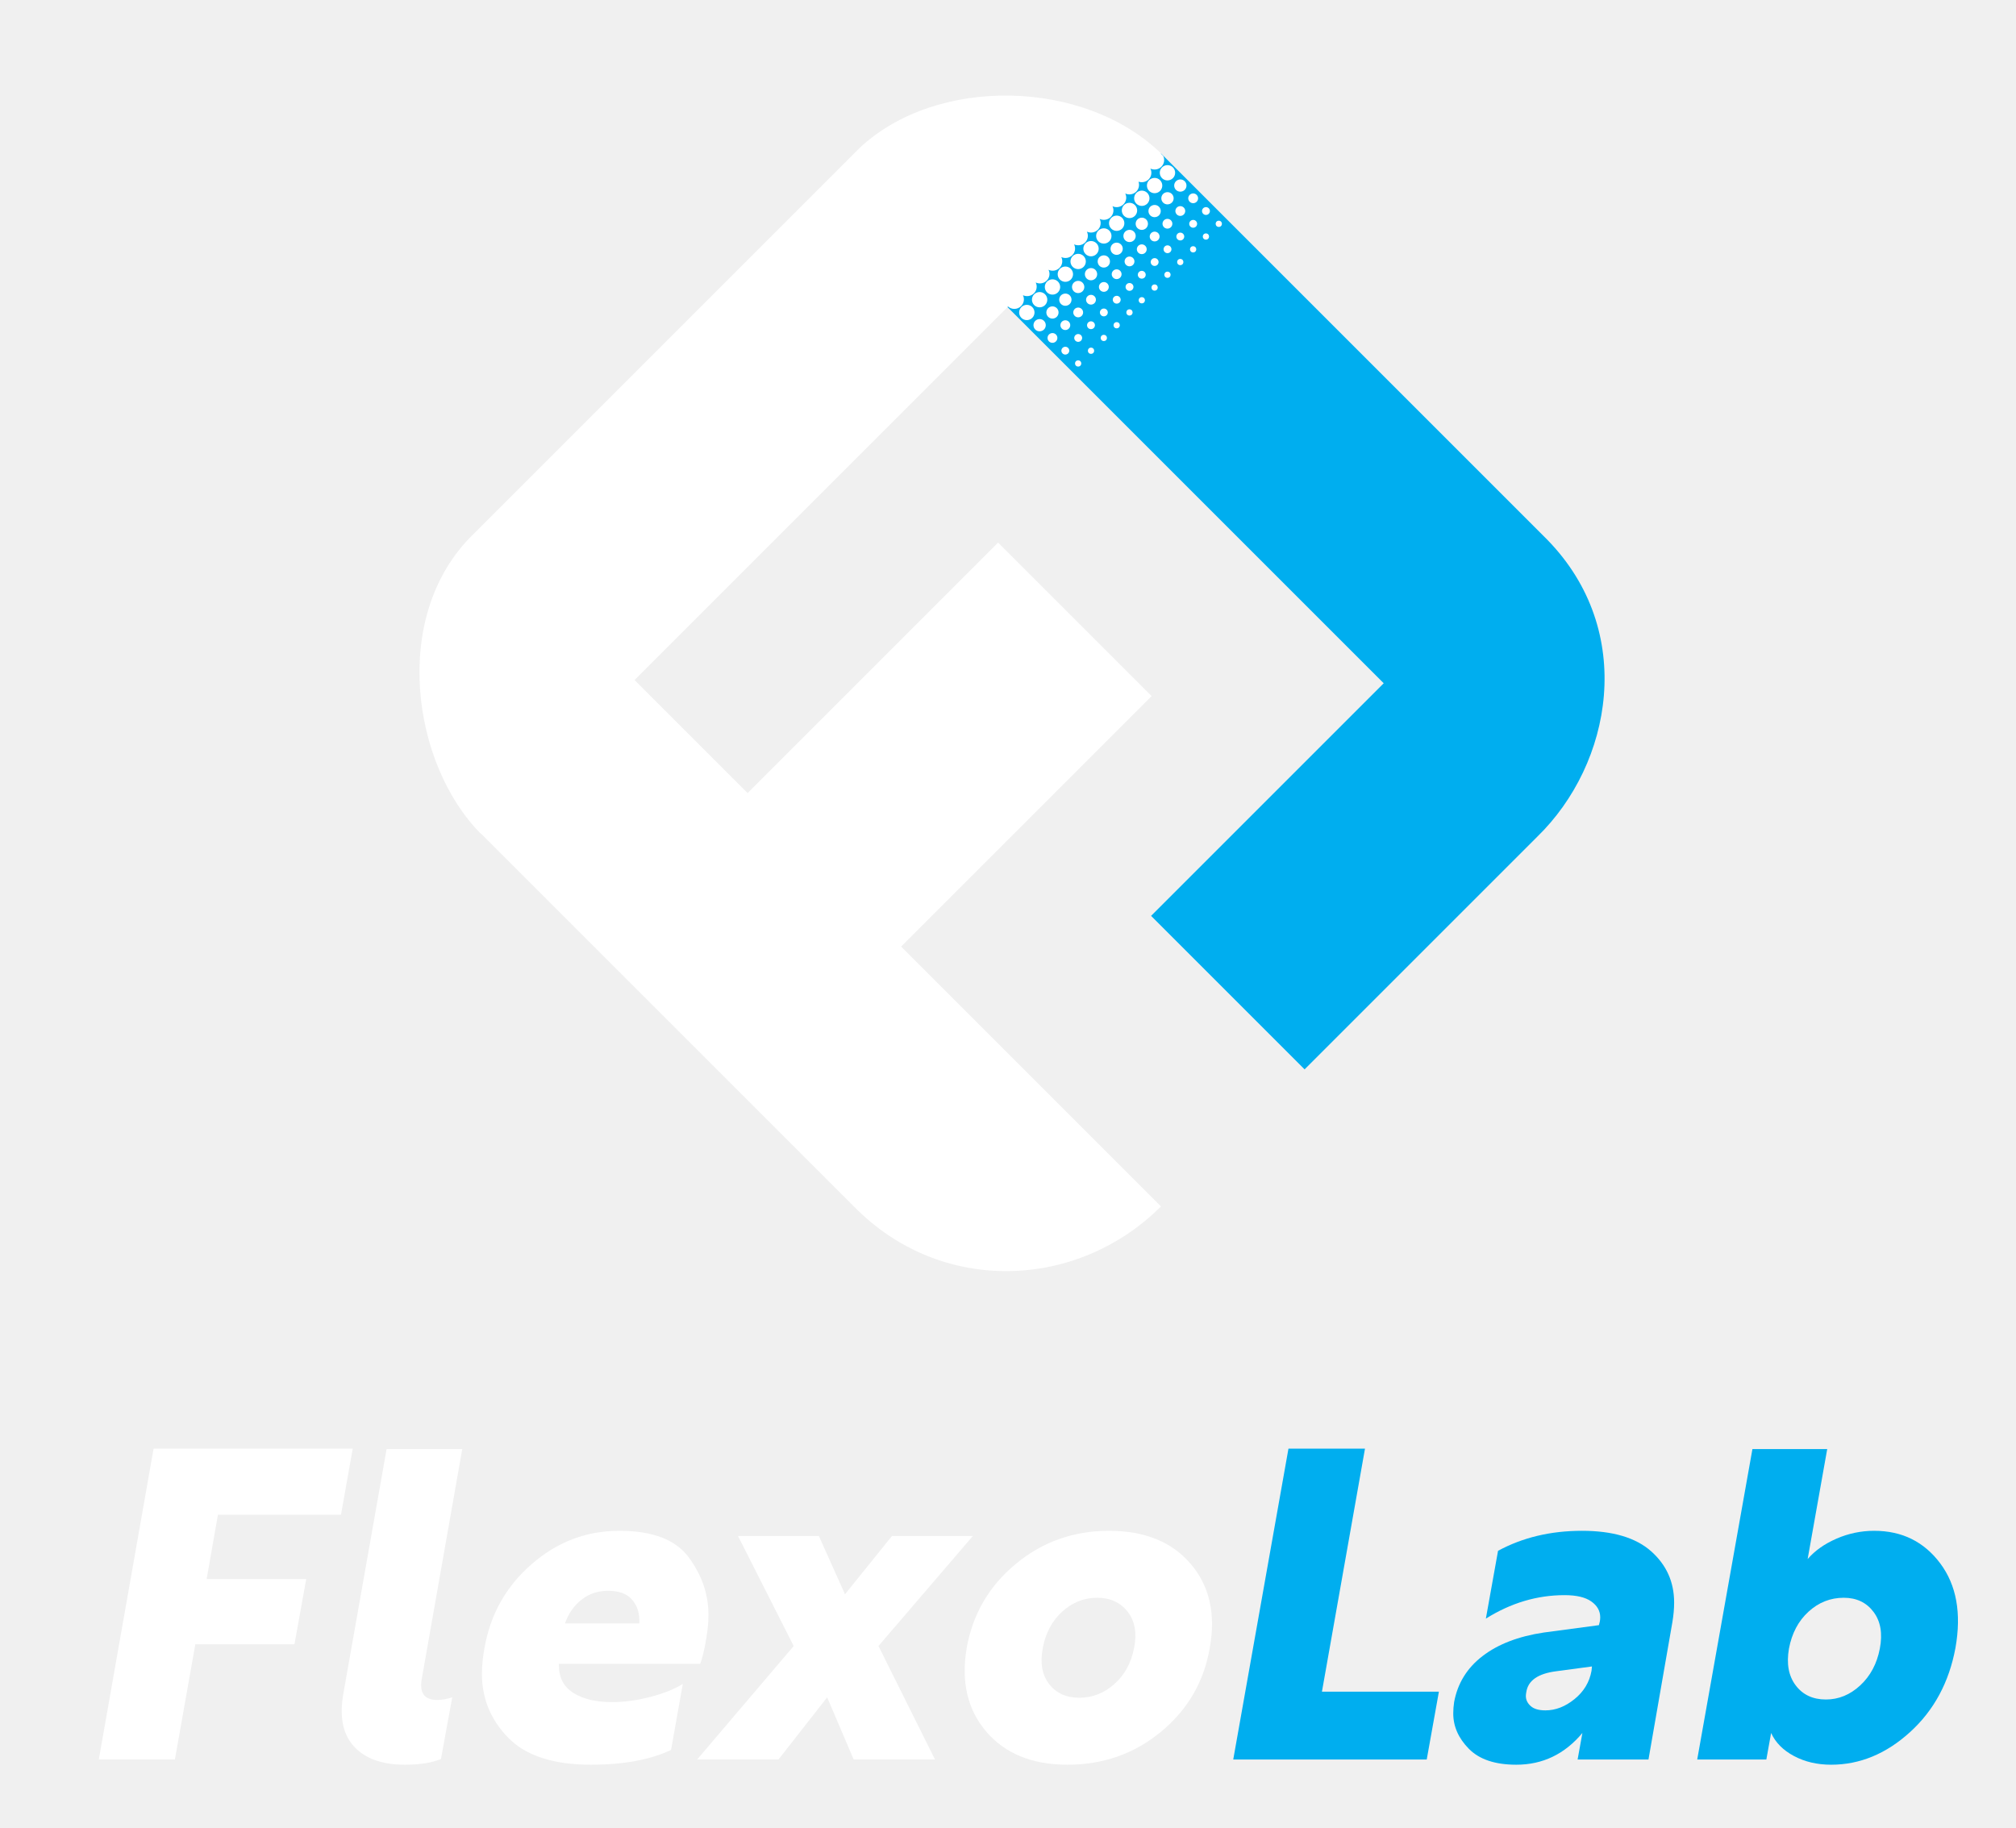
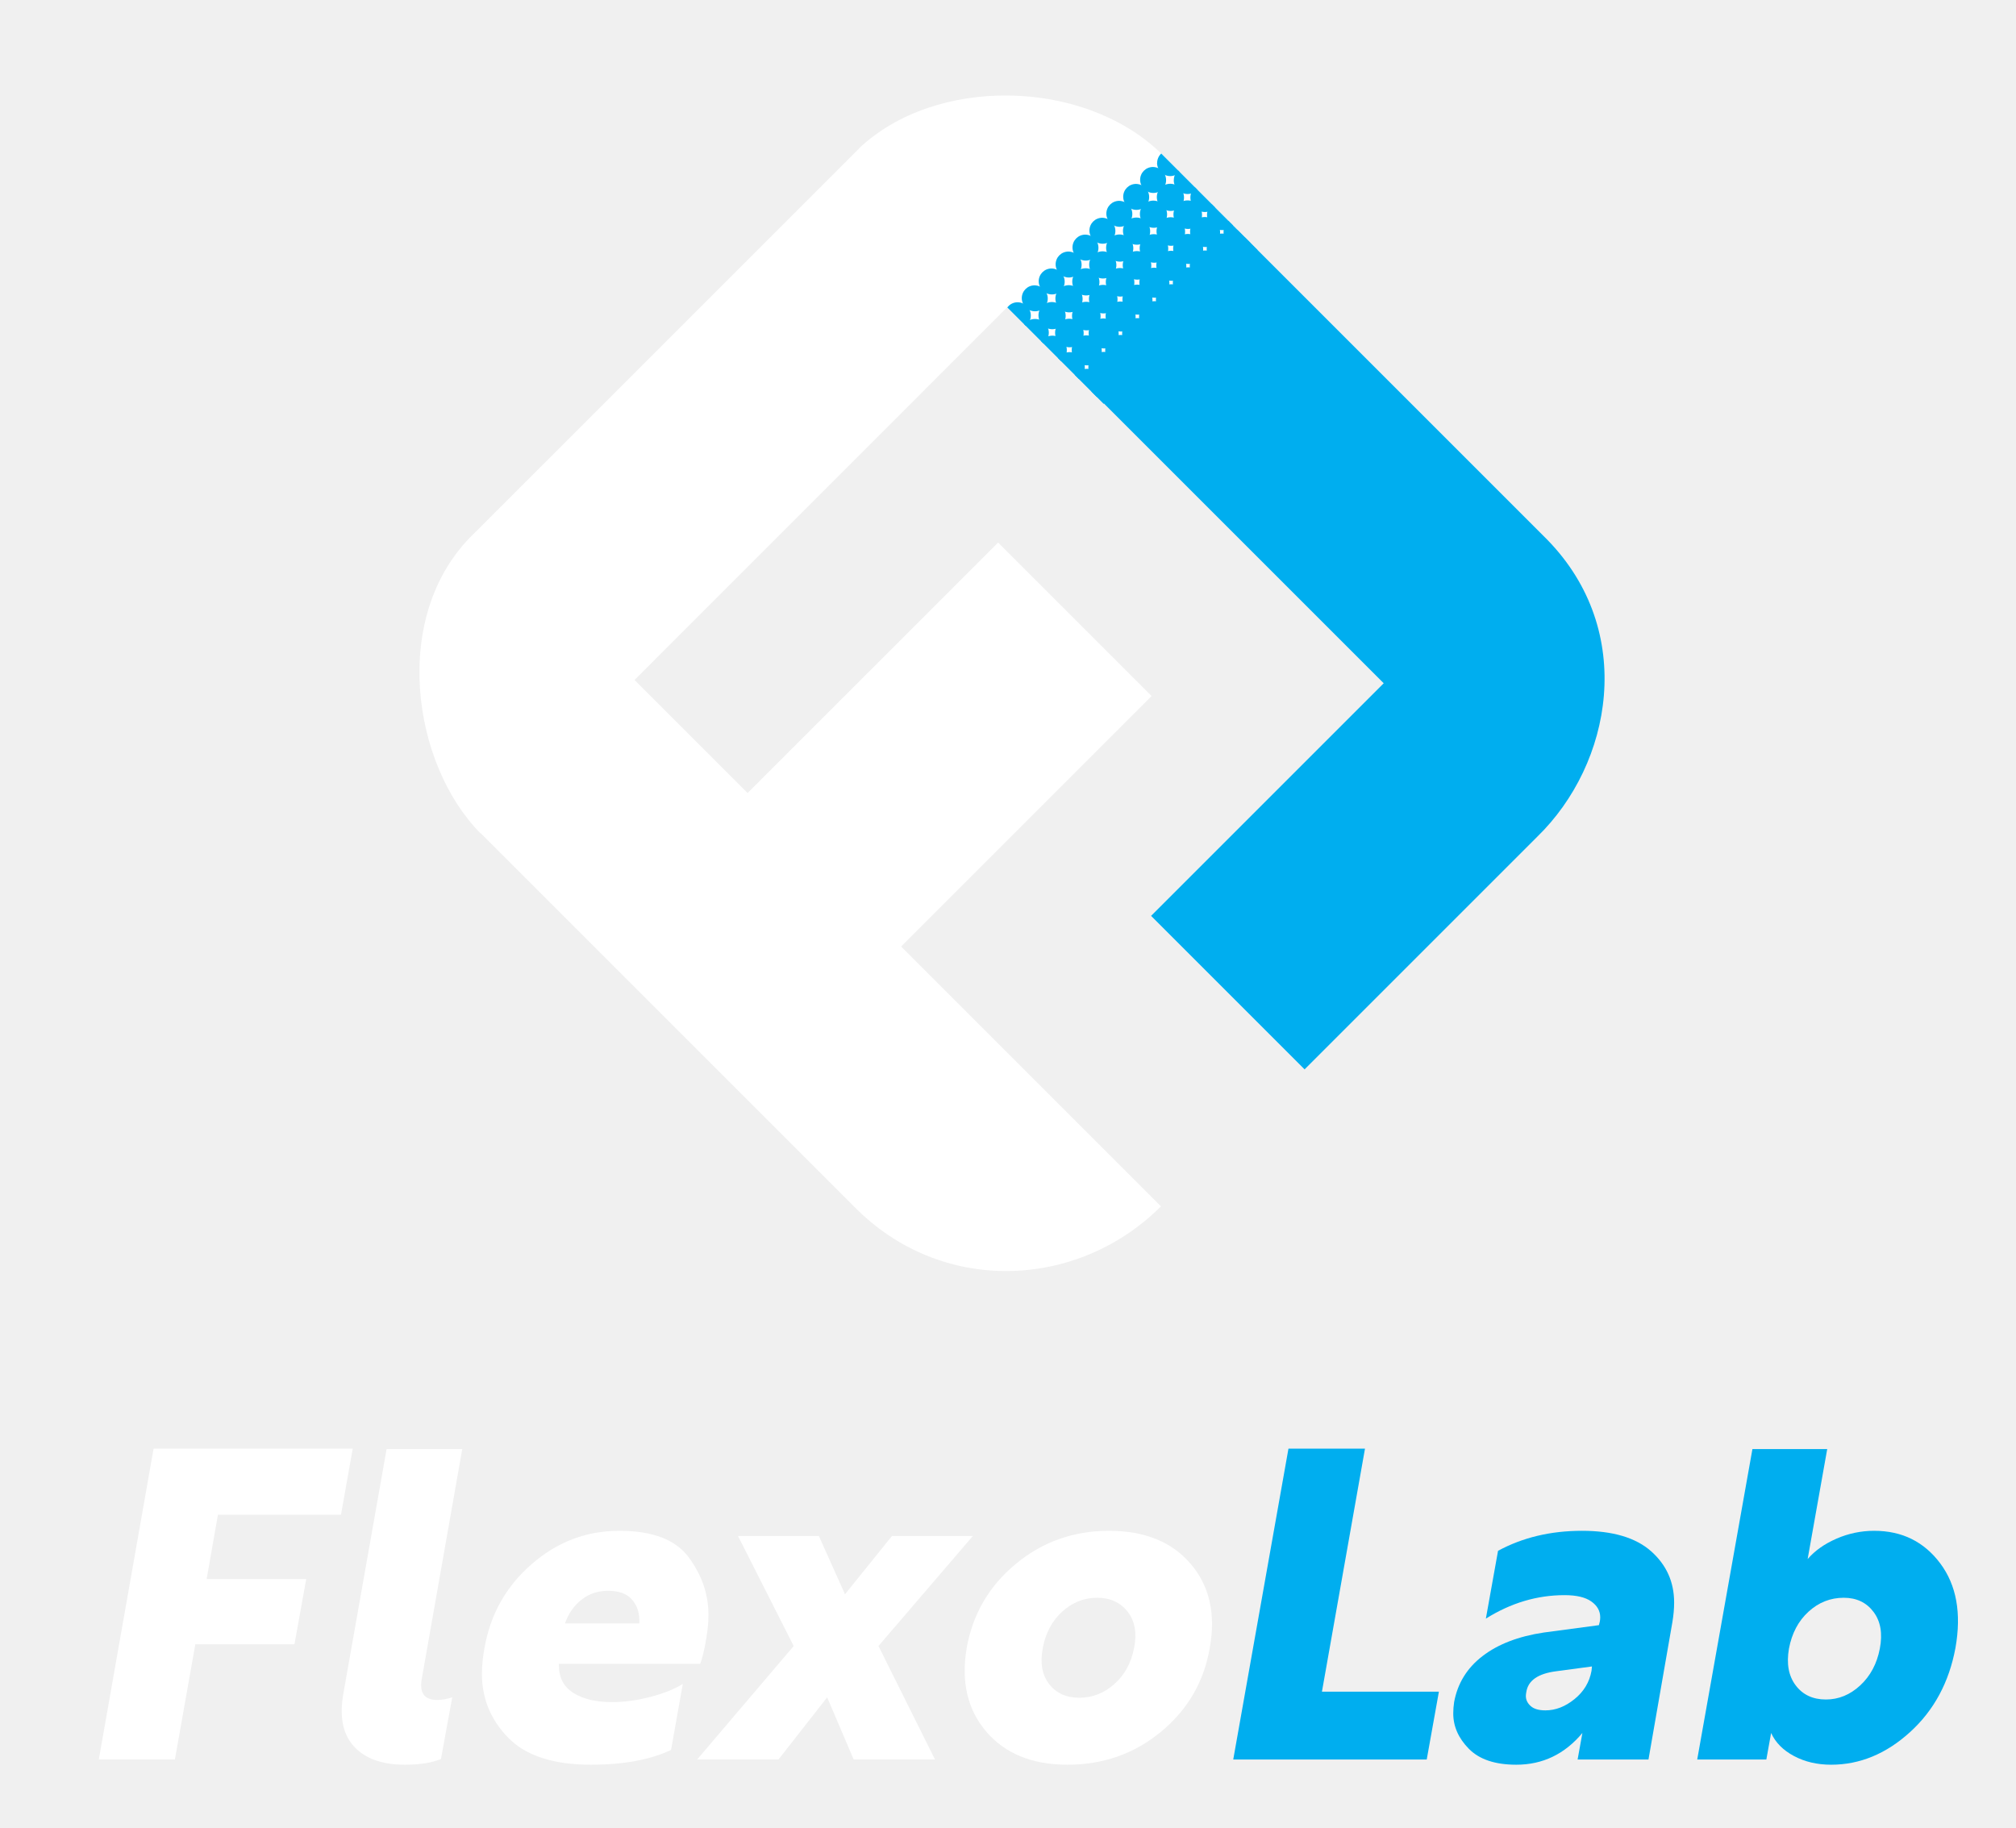
<svg xmlns="http://www.w3.org/2000/svg" viewBox="0 0 148.37 134.50">
  <defs>
    <style>
      .symbol-f { fill: #FFFFFF; fill-rule: evenodd; }
      .symbol-l { fill: #00AEEF; fill-rule: evenodd; }
      .text-main { fill: #FFFFFF; }
      .text-lab { fill: #00AEEF; }
    </style>
  </defs>
  <g>
-     <path d="M69.25,19.39l-.65.65-49.74,49.74c-10.87,10.59-7.94,30.1,1.02,39.07l.02-.02,48.65,48.65c11.41,11.68,29.25,10.89,40.11.02l-33.92-33.92,32.7-32.7-20.04-20.04-32.7,32.7-14.76-14.76L108.68,20.04c-10.05-9.78-29.38-10.16-39.43-.66" transform="translate(24.184,0) scale(0.563761)" class="symbol-f" />
-     <path d="M88.63,40.09l49.11,49.11-30.37,30.37,20.04,20.04,30.37-30.37c9.78-9.51,12.99-26.82,1.31-38.78l-50.42-50.42-20.04,20.04Z" transform="translate(24.184,0) scale(0.563761)" class="symbol-l" />
-     <path d="M108.8,21.85c-.39.39-.39,1.02,0,1.41.39.39,1.03.39,1.42,0,.39-.39.39-1.02,0-1.41-.39-.39-1.03-.39-1.42,0M107.12,23.52c-.39.39-.39,1.02,0,1.41.39.39,1.03.39,1.42,0,.39-.39.39-1.02,0-1.41-.39-.39-1.03-.39-1.42,0M110.62,23.66c-.31.31-.31.82,0,1.13.31.31.82.31,1.14,0,.31-.31.31-.82,0-1.13-.31-.31-.82-.31-1.14,0M105.45,25.18c-.39.39-.39,1.02,0,1.41.39.39,1.03.39,1.42,0,.39-.39.39-1.02,0-1.41-.39-.39-1.03-.39-1.42,0M108.94,25.32c-.31.31-.31.82,0,1.13.31.31.82.31,1.14,0s.31-.82,0-1.13c-.31-.31-.82-.31-1.14,0M112.41,25.44c-.25.25-.25.65,0,.9.25.25.66.25.91,0,.25-.25.25-.65,0-.9-.25-.25-.66-.25-.91,0M103.84,26.77c-.39.39-.39,1.02,0,1.41.39.39,1.03.39,1.42,0,.39-.39.39-1.02,0-1.41-.39-.39-1.03-.39-1.42,0M107.26,26.99c-.31.31-.31.82,0,1.13.31.31.82.31,1.14,0,.31-.31.31-.82,0-1.13s-.82-.31-1.14,0M110.73,27.1c-.25.25-.25.65,0,.9.25.25.66.25.91,0,.25-.25.25-.65,0-.9-.25-.25-.66-.25-.91,0M114.17,27.19c-.2.2-.2.52,0,.72.2.2.53.2.73,0,.2-.2.2-.52,0-.72-.2-.2-.53-.2-.73,0M102.17,28.44c-.39.39-.39,1.02,0,1.41.39.39,1.03.39,1.42,0,.39-.39.39-1.02,0-1.41-.39-.39-1.03-.39-1.42,0M105.59,28.65c-.31.31-.31.82,0,1.13.31.31.82.31,1.14,0,.31-.31.31-.82,0-1.13-.31-.31-.82-.31-1.14,0M109.05,28.76c-.25.25-.25.65,0,.9.25.25.66.25.91,0,.25-.25.25-.65,0-.9-.25-.25-.66-.25-.91,0M112.5,28.86c-.2.2-.2.52,0,.72.2.2.53.2.73,0,.2-.2.2-.52,0-.72-.2-.2-.53-.2-.73,0M115.92,28.93c-.16.16-.16.42,0,.58.16.16.42.16.58,0,.16-.16.16-.42,0-.58-.16-.16-.42-.16-.58,0M100.49,30.1c-.39.39-.39,1.02,0,1.41.39.39,1.03.39,1.42,0,.39-.39.39-1.02,0-1.41-.39-.39-1.03-.39-1.42,0M103.99,30.24c-.31.31-.31.82,0,1.13.31.31.82.31,1.14,0,.31-.31.31-.82,0-1.13s-.82-.31-1.14,0M107.38,30.43c-.25.25-.25.65,0,.9.25.25.66.25.91,0,.25-.25.25-.65,0-.9-.25-.25-.66-.25-.91,0M110.82,30.52c-.2.2-.2.52,0,.72.2.2.53.2.73,0,.2-.2.2-.52,0-.72-.2-.2-.53-.2-.73,0M114.24,30.59c-.16.16-.16.42,0,.58.16.16.42.16.58,0,.16-.16.16-.42,0-.58-.16-.16-.42-.16-.58,0M98.82,31.76c-.39.39-.39,1.02,0,1.41.39.39,1.03.39,1.42,0,.39-.39.39-1.02,0-1.41-.39-.39-1.03-.39-1.42,0M102.31,31.91c-.31.31-.31.82,0,1.13.31.31.82.31,1.13,0,.31-.31.31-.82,0-1.13-.31-.31-.82-.31-1.13,0M105.7,32.09c-.25.25-.25.65,0,.9.25.25.66.25.91,0,.25-.25.25-.65,0-.9-.25-.25-.66-.25-.91,0M109.15,32.18c-.2.2-.2.52,0,.72.2.2.53.2.73,0,.2-.2.2-.52,0-.72-.2-.2-.53-.2-.73,0M112.57,32.26c-.16.16-.16.42,0,.58.16.16.42.16.58,0,.16-.16.16-.42,0-.58-.16-.16-.42-.16-.58,0M97.14,33.43c-.39.39-.39,1.02,0,1.41.39.39,1.03.39,1.42,0,.39-.39.39-1.02,0-1.41-.39-.39-1.03-.39-1.42,0M100.63,33.57c-.31.31-.31.82,0,1.13.31.31.82.31,1.14,0,.31-.31.31-.82,0-1.13-.31-.31-.82-.31-1.14,0M104.1,33.68c-.25.25-.25.65,0,.9.25.25.66.25.91,0,.25-.25.25-.65,0-.9-.25-.25-.66-.25-.91,0M107.47,33.85c-.2.2-.2.52,0,.72.2.2.53.2.73,0,.2-.2.2-.52,0-.72-.2-.2-.53-.2-.73,0M110.89,33.92c-.16.16-.16.42,0,.58.16.16.42.16.58,0,.16-.16.16-.42,0-.58-.16-.16-.42-.16-.58,0M95.47,35.09c-.39.39-.39,1.02,0,1.41.39.39,1.03.39,1.42,0,.39-.39.39-1.02,0-1.41-.39-.39-1.03-.39-1.42,0M98.96,35.23c-.31.31-.31.82,0,1.13.31.31.82.31,1.14,0,.31-.31.31-.82,0-1.13s-.82-.31-1.14,0M102.42,35.35c-.25.25-.25.65,0,.9.25.25.66.25.91,0,.25-.25.25-.65,0-.9-.25-.25-.66-.25-.91,0M105.79,35.51c-.2.2-.2.52,0,.72.2.2.53.2.73,0,.2-.2.2-.52,0-.72s-.53-.2-.73,0M109.22,35.58c-.16.16-.16.42,0,.58.16.16.42.16.58,0,.16-.16.16-.42,0-.58-.16-.16-.42-.16-.58,0M93.79,36.76c-.39.39-.39,1.02,0,1.41.39.39,1.03.39,1.42,0,.39-.39.39-1.02,0-1.41-.39-.39-1.03-.39-1.42,0M97.28,36.9c-.31.31-.31.82,0,1.13.31.31.82.31,1.14,0s.31-.82,0-1.13-.82-.31-1.14,0M100.75,37.01c-.25.25-.25.65,0,.9.25.25.66.25.91,0,.25-.25.25-.65,0-.9-.25-.25-.66-.25-.91,0M104.19,37.1c-.2.2-.2.52,0,.72.2.2.53.2.73,0,.2-.2.2-.52,0-.72-.2-.2-.53-.2-.73,0M107.54,37.25c-.16.16-.16.42,0,.58.16.16.42.16.58,0,.16-.16.16-.42,0-.58-.16-.16-.42-.16-.58,0M92.11,38.42c-.39.39-.39,1.02,0,1.41.39.39,1.03.39,1.42,0,.39-.39.39-1.02,0-1.41-.39-.39-1.03-.39-1.42,0M95.61,38.56c-.31.31-.31.82,0,1.13.31.31.82.31,1.14,0,.31-.31.31-.82,0-1.13-.31-.31-.82-.31-1.14,0M99.07,38.68c-.25.25-.25.65,0,.9.25.25.66.25.91,0,.25-.25.25-.65,0-.9-.25-.25-.66-.25-.91,0M102.52,38.77c-.2.2-.2.52,0,.72.2.2.53.2.73,0,.2-.2.2-.52,0-.72-.2-.2-.53-.2-.73,0M105.87,38.91c-.16.16-.16.42,0,.58.16.16.42.16.58,0,.16-.16.16-.42,0-.58-.16-.16-.42-.16-.58,0M90.44,40.09c-.39.39-.39,1.02,0,1.41.39.39,1.03.39,1.42,0,.39-.39.39-1.02,0-1.41-.39-.39-1.03-.39-1.42,0M93.93,40.23c-.31.31-.31.82,0,1.13.31.31.82.31,1.13,0,.31-.31.31-.82,0-1.13s-.82-.31-1.13,0M97.4,40.34c-.25.25-.25.65,0,.9.25.25.66.25.91,0,.25-.25.25-.65,0-.9-.25-.25-.66-.25-.91,0M100.84,40.43c-.2.2-.2.52,0,.72.2.2.53.2.73,0,.2-.2.2-.52,0-.72-.2-.2-.53-.2-.73,0M104.26,40.5c-.16.16-.16.42,0,.58.16.16.42.16.58,0,.16-.16.16-.42,0-.58-.16-.16-.42-.16-.58,0M92.25,41.89c-.31.31-.31.82,0,1.13s.82.31,1.14,0c.31-.31.31-.82,0-1.13-.31-.31-.82-.31-1.14,0M95.72,42c-.25.25-.25.65,0,.9.25.25.66.25.91,0,.25-.25.25-.65,0-.9-.25-.25-.66-.25-.91,0M99.16,42.1c-.2.2-.2.52,0,.72.2.2.53.2.73,0,.2-.2.2-.52,0-.72-.2-.2-.53-.2-.73,0M102.59,42.17c-.16.16-.16.42,0,.58.16.16.42.16.58,0,.16-.16.16-.42,0-.58-.16-.16-.42-.16-.58,0M94.04,43.67c-.25.25-.25.65,0,.9.25.25.66.25.91,0,.25-.25.25-.65,0-.9-.25-.25-.66-.25-.91,0M97.49,43.76c-.2.2-.2.52,0,.72.2.2.53.2.73,0,.2-.2.2-.52,0-.72-.2-.2-.53-.2-.73,0M100.91,43.83c-.16.16-.16.42,0,.58.16.16.42.16.58,0,.16-.16.16-.42,0-.58-.16-.16-.42-.16-.58,0M95.81,45.42c-.2.2-.2.52,0,.72.2.2.53.2.73,0,.2-.2.2-.52,0-.72-.2-.2-.53-.2-.73,0M99.24,45.5c-.16.16-.16.42,0,.58.16.16.42.16.58,0,.16-.16.16-.42,0-.58-.16-.16-.42-.16-.58,0M97.56,47.16c-.16.16-.16.42,0,.58.16.16.42.16.58,0,.16-.16.16-.42,0-.58-.16-.16-.42-.16-.58,0" transform="translate(24.184,0) scale(0.563761)" class="symbol-f" />
-     <path d="M106.94,20.01c-.39.38-.47.96-.24,1.42-.47-.22-1.05-.14-1.43.24-.35.35-.45.86-.3,1.3-.44-.15-.95-.06-1.31.29-.39.39-.47.96-.24,1.42-.47-.22-1.04-.14-1.43.24-.39.38-.47.96-.24,1.42-.47-.22-1.05-.14-1.43.24-.39.39-.47.96-.24,1.42-.47-.23-1.05-.14-1.43.24-.39.39-.47.96-.24,1.42-.47-.22-1.04-.14-1.43.24-.39.38-.47.96-.24,1.42-.47-.22-1.05-.14-1.43.24-.39.39-.47.96-.24,1.42-.47-.22-1.04-.14-1.43.24s-.47.96-.24,1.42c-.47-.22-1.04-.14-1.43.24-.39.38-.47.96-.24,1.42-.47-.22-1.05-.14-1.43.24-.39.39-.47.96-.24,1.42-.47-.22-1.04-.14-1.43.24-.49.49-.49,1.28,0,1.76.49.49,1.29.49,1.77,0,.39-.39.47-.96.24-1.42.47.22,1.04.14,1.43-.24.39-.38.47-.96.24-1.42.47.22,1.05.14,1.43-.24.39-.39.47-.96.24-1.42.47.22,1.04.14,1.43-.24.39-.39.47-.96.24-1.42.47.22,1.05.14,1.43-.24.39-.38.47-.96.24-1.42.47.22,1.05.14,1.43-.24.39-.39.47-.96.24-1.42.47.22,1.04.14,1.43-.24.39-.38.47-.96.24-1.42.47.22,1.05.14,1.43-.24.39-.38.47-.96.24-1.42.47.23,1.05.14,1.43-.24.39-.39.47-.96.24-1.42.47.22,1.04.14,1.43-.24.35-.35.45-.86.3-1.3.44.15.95.06,1.31-.29.39-.38.47-.96.24-1.42.47.22,1.05.14,1.43-.24.39-.39.47-.96.24-1.42l-.59-.58c-.47-.22-1.04-.14-1.43.24Z" transform="translate(24.184,0) scale(0.563761)" class="symbol-f" />
+     <path d="M88.63,40.09l9.55,9.55,39.56,39.56-30.37,30.37,20.04,20.04,30.37-30.37c9.78-9.51,12.99-26.82,1.31-38.78l-50.42-50.42-20.04,20.04Z" transform="translate(24.184,0) scale(0.563761)" class="symbol-l" />
+     <path d="M69.25,19.39l-.65.65-49.74,49.73c-10.87,10.59-7.95,30.1,1.02,39.07l.02-.02,48.65,48.65c11.41,11.68,29.25,10.89,40.11.02l-33.92-33.92,32.7-32.7-20.04-20.04-32.7,32.7-14.76-14.76,48.69-48.7,9.99,9.99,20.04-20.04-10.15-10.15c-10.1-9.62-29.27-9.95-39.27-.5Z" transform="translate(24.184,0) scale(0.563761)" class="symbol-f" />
+     <path d="M88.61,40.14l2.39,2.39c.41-.3.68-.8.67-1.36,0-.93-.77-1.69-1.71-1.71-.56,0-1.05.26-1.35.68Z" transform="translate(24.184,0) scale(0.563761)" class="symbol-l" />
+     <path d="M90.81,42.34l2.51,2.51c.43-.32.7-.84.7-1.42,0-.98-.81-1.78-1.79-1.79-.58,0-1.09.27-1.41.7Z" transform="translate(24.184,0) scale(0.563761)" class="symbol-l" />
+     <path d="M93.01,44.54l2.64,2.64c.45-.34.73-.87.72-1.48,0-1.03-.85-1.87-1.88-1.88-.6,0-1.14.28-1.48.72Z" transform="translate(24.184,0) scale(0.563761)" class="symbol-l" />
+     <path d="M95.2,46.73l2.77,2.77c.46-.35.76-.91.75-1.55,0-1.08-.89-1.96-1.98-1.98-.63,0-1.19.29-1.54.75Z" transform="translate(24.184,0) scale(0.563761)" class="symbol-l" />
+     <path d="M97.39,48.93l2.91,2.91c.48-.37.78-.96.77-1.62-.01-1.13-.94-2.06-2.07-2.07-.66,0-1.24.3-1.61.78Z" transform="translate(24.184,0) scale(0.563761)" class="symbol-l" />
+     <path d="M99.58,51.12l1.6,1.6,1.69-1.69c-.4-.43-.97-.71-1.6-.72-.68,0-1.29.31-1.69.81Z" transform="translate(24.184,0) scale(0.563761)" class="symbol-l" />
+     <path d="M90.49,38.93c.01.94.78,1.7,1.71,1.71.94.01,1.69-.74,1.68-1.68,0-.93-.77-1.69-1.71-1.71-.93,0-1.68.74-1.68,1.68" transform="translate(24.184,0) scale(0.563761)" class="symbol-l" />
+     <path d="M92.67,41.19c.01.98.81,1.78,1.79,1.79.98.01,1.77-.78,1.76-1.76,0-.98-.81-1.78-1.79-1.79-.98,0-1.77.78-1.76,1.76" transform="translate(24.184,0) scale(0.563761)" class="symbol-l" />
+     <path d="M94.84,43.46c.01,1.03.86,1.87,1.88,1.88,1.03.01,1.86-.82,1.85-1.85,0-1.03-.85-1.87-1.88-1.88-1.03,0-1.86.82-1.85,1.85" transform="translate(24.184,0) scale(0.563761)" class="symbol-l" />
+     <path d="M97.01,45.72c.02,1.08.9,1.97,1.98,1.98,1.08.02,1.96-.86,1.94-1.94,0-1.08-.89-1.96-1.98-1.98-1.08,0-1.95.86-1.94,1.94" transform="translate(24.184,0) scale(0.563761)" class="symbol-l" />
+     <path d="M99.18,47.98c.02,1.14.94,2.06,2.07,2.07,1.14.02,2.05-.9,2.04-2.04-.01-1.13-.94-2.06-2.07-2.07-1.13-.01-2.05.91-2.04,2.04" transform="translate(24.184,0) scale(0.563761)" class="symbol-l" />
+     <path d="M101.34,50.24c0,.63.28,1.2.72,1.6l3.02-3.02c-.4-.43-.97-.71-1.6-.72-1.19-.01-2.15.95-2.14,2.14Z" transform="translate(24.184,0) scale(0.563761)" class="symbol-l" />
+     <path d="M92.7,36.73c.01.94.78,1.7,1.71,1.71.94.01,1.69-.74,1.68-1.68,0-.93-.77-1.69-1.71-1.71-.93,0-1.68.74-1.68,1.68" transform="translate(24.184,0) scale(0.563761)" class="symbol-l" />
+     <path d="M94.88,38.99c.01.98.81,1.78,1.79,1.79.98.01,1.77-.78,1.76-1.76,0-.98-.81-1.78-1.79-1.79-.98,0-1.77.78-1.76,1.76" transform="translate(24.184,0) scale(0.563761)" class="symbol-l" />
+     <path d="M97.05,41.25c.01,1.03.86,1.87,1.88,1.88,1.03.01,1.86-.82,1.85-1.85,0-1.03-.85-1.87-1.88-1.88-1.03,0-1.86.82-1.85,1.85" transform="translate(24.184,0) scale(0.563761)" class="symbol-l" />
+     <path d="M99.22,43.51c.02,1.08.9,1.97,1.98,1.98,1.08.02,1.96-.86,1.94-1.94,0-1.08-.89-1.96-1.98-1.98-1.08,0-1.95.86-1.94,1.94" transform="translate(24.184,0) scale(0.563761)" class="symbol-l" />
+     <path d="M101.38,45.77c.02,1.14.94,2.06,2.07,2.07,1.14.02,2.05-.9,2.04-2.04-.01-1.13-.94-2.06-2.07-2.07-1.13-.01-2.05.91-2.04,2.04" transform="translate(24.184,0) scale(0.563761)" class="symbol-l" />
+     <path d="M103.54,48.03c0,.63.28,1.2.72,1.6l3.02-3.02c-.4-.43-.97-.71-1.6-.72-1.19-.01-2.15.95-2.14,2.14Z" transform="translate(24.184,0) scale(0.563761)" class="symbol-l" />
+     <path d="M94.91,34.52c.01.94.78,1.7,1.71,1.71.94.01,1.69-.74,1.68-1.68,0-.93-.77-1.69-1.71-1.71-.93,0-1.68.74-1.68,1.68" transform="translate(24.184,0) scale(0.563761)" class="symbol-l" />
+     <path d="M97.08,36.78c.01.98.81,1.78,1.79,1.79.98.01,1.77-.78,1.76-1.76,0-.98-.81-1.78-1.79-1.79-.98,0-1.77.78-1.76,1.76" transform="translate(24.184,0) scale(0.563761)" class="symbol-l" />
+     <path d="M99.26,39.04c.01,1.03.86,1.87,1.88,1.88,1.03.01,1.86-.82,1.85-1.85,0-1.03-.85-1.87-1.88-1.88-1.03,0-1.86.82-1.85,1.85" transform="translate(24.184,0) scale(0.563761)" class="symbol-l" />
+     <path d="M101.43,41.3c.02,1.08.9,1.97,1.98,1.98,1.08.02,1.96-.86,1.94-1.94,0-1.08-.89-1.96-1.98-1.98-1.08,0-1.95.86-1.94,1.94" transform="translate(24.184,0) scale(0.563761)" class="symbol-l" />
+     <path d="M103.59,43.57c.02,1.14.94,2.06,2.07,2.07,1.14.02,2.05-.9,2.04-2.04-.01-1.13-.94-2.06-2.07-2.07-1.13-.01-2.05.91-2.04,2.04" transform="translate(24.184,0) scale(0.563761)" class="symbol-l" />
+     <path d="M105.75,45.83c0,.63.28,1.2.72,1.6l3.02-3.02c-.4-.43-.97-.71-1.6-.72-1.19-.01-2.15.95-2.14,2.14Z" transform="translate(24.184,0) scale(0.563761)" class="symbol-l" />
+     <path d="M97.11,32.31c.01.94.78,1.7,1.71,1.71.94.01,1.69-.74,1.68-1.68,0-.93-.77-1.69-1.71-1.71-.93,0-1.68.74-1.68,1.68" transform="translate(24.184,0) scale(0.563761)" class="symbol-l" />
+     <path d="M99.29,34.57c.01.98.81,1.78,1.79,1.79.98.01,1.77-.78,1.76-1.76,0-.98-.81-1.78-1.79-1.79-.98,0-1.77.78-1.76,1.76" transform="translate(24.184,0) scale(0.563761)" class="symbol-l" />
+     <path d="M101.46,36.84c.01,1.03.86,1.87,1.88,1.88,1.03.01,1.86-.82,1.85-1.85,0-1.03-.85-1.87-1.88-1.88-1.03,0-1.86.82-1.85,1.85" transform="translate(24.184,0) scale(0.563761)" class="symbol-l" />
+     <path d="M103.63,39.1c.02,1.08.9,1.97,1.98,1.98,1.08.02,1.96-.86,1.94-1.94,0-1.08-.89-1.96-1.98-1.98-1.08,0-1.95.86-1.94,1.94" transform="translate(24.184,0) scale(0.563761)" class="symbol-l" />
+     <path d="M105.8,41.36c.02,1.14.94,2.06,2.07,2.07,1.14.02,2.05-.9,2.04-2.04-.01-1.13-.94-2.06-2.07-2.07-1.13-.01-2.05.91-2.04,2.04" transform="translate(24.184,0) scale(0.563761)" class="symbol-l" />
+     <path d="M107.96,43.62c0,.63.28,1.2.72,1.6l3.02-3.02c-.4-.43-.97-.71-1.6-.72-1.19-.01-2.15.95-2.14,2.14Z" transform="translate(24.184,0) scale(0.563761)" class="symbol-l" />
+     <path d="M99.32,30.11c.01.94.78,1.7,1.71,1.71.94.01,1.69-.74,1.68-1.68,0-.93-.77-1.69-1.71-1.71-.93,0-1.68.74-1.68,1.68" transform="translate(24.184,0) scale(0.563761)" class="symbol-l" />
+     <path d="M101.5,32.37c.01.98.81,1.78,1.79,1.79.98.01,1.77-.78,1.76-1.76,0-.98-.81-1.78-1.79-1.79-.98,0-1.77.78-1.76,1.76" transform="translate(24.184,0) scale(0.563761)" class="symbol-l" />
+     <path d="M103.67,34.63c.01,1.03.86,1.87,1.88,1.88,1.03.01,1.86-.82,1.85-1.85,0-1.03-.85-1.87-1.88-1.88-1.03,0-1.86.82-1.85,1.85" transform="translate(24.184,0) scale(0.563761)" class="symbol-l" />
+     <path d="M105.84,36.89c.02,1.08.9,1.97,1.98,1.98,1.08.02,1.96-.86,1.94-1.94,0-1.08-.89-1.96-1.98-1.98-1.08,0-1.95.86-1.94,1.94" transform="translate(24.184,0) scale(0.563761)" class="symbol-l" />
+     <path d="M108,39.15c.02,1.14.94,2.06,2.07,2.07,1.14.02,2.05-.9,2.04-2.04-.01-1.13-.94-2.06-2.07-2.07-1.13-.01-2.05.91-2.04,2.04" transform="translate(24.184,0) scale(0.563761)" class="symbol-l" />
+     <path d="M110.16,41.41c0,.63.28,1.2.72,1.6l3.02-3.02c-.4-.43-.97-.71-1.6-.72-1.19-.01-2.15.95-2.14,2.14Z" transform="translate(24.184,0) scale(0.563761)" class="symbol-l" />
+     <path d="M101.53,27.9c.01.94.78,1.7,1.71,1.71.94.01,1.69-.74,1.68-1.68,0-.93-.77-1.69-1.71-1.71-.93,0-1.68.74-1.68,1.68" transform="translate(24.184,0) scale(0.563761)" class="symbol-l" />
+     <path d="M103.7,30.16c.01.98.81,1.78,1.79,1.79.98.01,1.77-.78,1.76-1.76,0-.98-.81-1.78-1.79-1.79-.98,0-1.77.78-1.76,1.76" transform="translate(24.184,0) scale(0.563761)" class="symbol-l" />
+     <path d="M105.88,32.42c.01,1.03.86,1.87,1.88,1.88,1.03.01,1.86-.82,1.85-1.85,0-1.03-.85-1.87-1.88-1.88-1.03,0-1.86.82-1.85,1.85" transform="translate(24.184,0) scale(0.563761)" class="symbol-l" />
+     <path d="M108.05,34.68c.02,1.08.9,1.97,1.98,1.98,1.08.02,1.96-.86,1.94-1.94,0-1.08-.89-1.96-1.98-1.98-1.08,0-1.95.86-1.94,1.94" transform="translate(24.184,0) scale(0.563761)" class="symbol-l" />
+     <path d="M110.21,36.94c.02,1.14.94,2.06,2.07,2.07,1.14.02,2.05-.9,2.04-2.04-.01-1.13-.94-2.06-2.07-2.07-1.13-.01-2.05.91-2.04,2.04" transform="translate(24.184,0) scale(0.563761)" class="symbol-l" />
+     <path d="M112.37,39.21c0,.63.28,1.2.72,1.6l3.02-3.02c-.4-.43-.97-.71-1.6-.72-1.19-.01-2.15.95-2.14,2.14Z" transform="translate(24.184,0) scale(0.563761)" class="symbol-l" />
+     <path d="M103.73,25.69c.01.94.78,1.7,1.71,1.71.94.01,1.69-.74,1.68-1.68,0-.93-.77-1.69-1.71-1.71-.93,0-1.68.74-1.68,1.68" transform="translate(24.184,0) scale(0.563761)" class="symbol-l" />
+     <path d="M105.91,27.95c.01.98.81,1.78,1.79,1.79.98.01,1.77-.78,1.76-1.76,0-.98-.81-1.78-1.79-1.79-.98,0-1.77.78-1.76,1.76" transform="translate(24.184,0) scale(0.563761)" class="symbol-l" />
+     <path d="M108.08,30.21c.01,1.03.86,1.87,1.88,1.88,1.03.01,1.86-.82,1.85-1.85,0-1.03-.85-1.87-1.88-1.88-1.03,0-1.86.82-1.85,1.85" transform="translate(24.184,0) scale(0.563761)" class="symbol-l" />
+     <path d="M110.25,32.48c.02,1.08.9,1.97,1.98,1.98,1.08.02,1.96-.86,1.94-1.94,0-1.08-.89-1.96-1.98-1.98-1.08,0-1.95.86-1.94,1.94" transform="translate(24.184,0) scale(0.563761)" class="symbol-l" />
+     <path d="M112.42,34.74c.02,1.14.94,2.06,2.07,2.07,1.14.02,2.05-.9,2.04-2.04-.01-1.13-.94-2.06-2.07-2.07-1.13-.01-2.05.91-2.04,2.04" transform="translate(24.184,0) scale(0.563761)" class="symbol-l" />
+     <path d="M114.58,37c0,.63.28,1.2.72,1.6l3.02-3.02c-.4-.43-.97-.71-1.6-.72-1.19-.01-2.15.95-2.14,2.14Z" transform="translate(24.184,0) scale(0.563761)" class="symbol-l" />
+     <path d="M105.94,23.48c.01.94.78,1.7,1.71,1.71.94.01,1.69-.74,1.68-1.68,0-.93-.77-1.69-1.71-1.71-.93,0-1.68.74-1.68,1.68" transform="translate(24.184,0) scale(0.563761)" class="symbol-l" />
+     <path d="M108.12,25.75c.01.98.81,1.78,1.79,1.79.98.01,1.77-.78,1.76-1.76,0-.98-.81-1.78-1.79-1.79-.98,0-1.77.78-1.76,1.76" transform="translate(24.184,0) scale(0.563761)" class="symbol-l" />
+     <path d="M110.29,28.01c.01,1.03.86,1.87,1.88,1.88,1.03.01,1.86-.82,1.85-1.85,0-1.03-.85-1.87-1.88-1.88-1.03,0-1.86.82-1.85,1.85" transform="translate(24.184,0) scale(0.563761)" class="symbol-l" />
+     <path d="M112.46,30.27c.02,1.08.9,1.97,1.98,1.98,1.08.02,1.96-.86,1.94-1.94,0-1.08-.89-1.96-1.98-1.98-1.08,0-1.95.86-1.94,1.94" transform="translate(24.184,0) scale(0.563761)" class="symbol-l" />
+     <path d="M114.63,32.53c.02,1.14.94,2.06,2.07,2.07,1.14.02,2.05-.9,2.04-2.04-.01-1.13-.94-2.06-2.07-2.07-1.13-.01-2.05.91-2.04,2.04" transform="translate(24.184,0) scale(0.563761)" class="symbol-l" />
+     <path d="M116.79,34.79c0,.63.28,1.2.72,1.6l3.02-3.02c-.4-.43-.97-.71-1.6-.72-1.19-.01-2.15.95-2.14,2.14Z" transform="translate(24.184,0) scale(0.563761)" class="symbol-l" />
+     <path d="M108.15,21.28c.01.94.78,1.7,1.71,1.71.49,0,.93-.2,1.24-.53l-2.41-2.41c-.33.31-.53.75-.53,1.23Z" transform="translate(24.184,0) scale(0.563761)" class="symbol-l" />
+     <path d="M110.33,23.54c.01.98.81,1.78,1.79,1.79.51,0,.97-.21,1.3-.55l-2.53-2.53c-.34.32-.56.78-.55,1.29Z" transform="translate(24.184,0) scale(0.563761)" class="symbol-l" />
+     <path d="M112.5,25.8c.01,1.03.86,1.87,1.88,1.88.54,0,1.02-.21,1.36-.58l-2.66-2.66c-.36.34-.58.82-.58,1.35Z" transform="translate(24.184,0) scale(0.563761)" class="symbol-l" />
+     <path d="M114.67,28.06c.02,1.08.9,1.97,1.98,1.98.56,0,1.07-.22,1.42-.6l-2.79-2.79c-.38.35-.61.86-.61,1.42Z" transform="translate(24.184,0) scale(0.563761)" class="symbol-l" />
+     <path d="M116.83,30.32c.02,1.14.94,2.06,2.07,2.07.59,0,1.12-.24,1.49-.63l-2.93-2.93c-.4.37-.64.9-.63,1.49Z" transform="translate(24.184,0) scale(0.563761)" class="symbol-l" />
+     <path d="M118.99,32.58c0,.63.28,1.2.72,1.6l1.55-1.55-1.61-1.61c-.41.39-.67.95-.66,1.56Z" transform="translate(24.184,0) scale(0.563761)" class="symbol-l" />
    <path d="M71 0 197 715H655L628 563H345L319 415H548L521 265H293L246 0Z" class="text-main" transform="translate(5.0,129.50) scale(0.032,-0.032)" />
    <path d="M82 154 181 714H355L262 186Q253 137 297 137Q314 137 332 143L306 1Q274 -12 223 -12Q144 -12 105.5 30.5Q67 73 82 154Z" class="text-main" transform="translate(22.66,129.50) scale(0.032,-0.032)" />
    <path d="M385 526Q500 526 545.0 464.5Q590 403 590 333Q590 307 585 279Q579 241 571 220H246Q246 219 246 217Q246 174 279.5 153.0Q313 132 368 132Q412 132 458.5 144.5Q505 157 531 174L504 22Q432 -12 320 -12Q190 -12 129.5 50.0Q69 112 69 197Q69 225 75 257Q95 372 183.0 449.0Q271 526 385 526ZM359 388Q324 388 298.0 367.5Q272 347 260 313H431Q431 316 431 320Q431 349 413.5 368.5Q396 388 359 388Z" class="text-main" transform="translate(33.26,129.50) scale(0.032,-0.032)" />
    <path d="M546 0H359L298 143L186 0H-1L221 261L93 514H279L339 380L447 514H633L416 261Z" class="text-main" transform="translate(51.34,129.50) scale(0.032,-0.032)" />
    <path d="M401 526Q524 526 589.0 450.0Q654 374 633 257Q613 140 521.0 64.0Q429 -12 306 -12Q184 -12 119.0 64.0Q54 140 74 257Q95 374 187.0 450.0Q279 526 401 526ZM444 340Q419 372 374.0 372.0Q329 372 294.0 340.5Q259 309 249.0 257.0Q239 205 263.5 173.5Q288 142 333.0 142.0Q378 142 413.5 173.5Q449 205 459 257Q469 308 444 340Z" class="text-main" transform="translate(68.78,129.50) scale(0.032,-0.032)" />
    <path d="M71 0 198 715H374L275 156H544L516 0Z" class="text-lab" transform="translate(88.49,129.50) scale(0.032,-0.032)" />
    <path d="M150 480Q235 526 343 526Q449 526 502.0 479.0Q555 432 555 361Q555 340 551 316L496 0H333L344 61Q283 -12 192 -12Q119 -12 83.0 24.5Q47 61 47 106Q47 119 49 132Q61 197 114.5 238.0Q168 279 255 292L382 309L384 317Q385 322 385 327Q385 349 364.5 363.5Q344 378 303 378Q208 378 122 324ZM259 113Q294 113 326.0 139.0Q358 165 365 204L366 214L284 203Q221 195 215 155Q214 150 214 146Q214 133 225.0 123.0Q236 113 259 113Z" class="text-lab" transform="translate(105.45,129.50) scale(0.032,-0.032)" />
    <path d="M229 61 218 0H59L186 714H358L313 461Q338 490 379.5 508.0Q421 526 466 526Q562 526 618.0 451.0Q674 376 653 257Q631 138 548.5 63.0Q466 -12 367 -12Q319 -12 281.5 8.0Q244 28 229 61ZM355 138Q399 138 434.0 170.5Q469 203 479.0 255.0Q489 307 464.5 339.5Q440 372 396 372Q350 372 315.0 340.0Q280 308 270 255Q261 203 285.5 170.5Q310 138 355 138Z" class="text-lab" transform="translate(123.02,129.50) scale(0.032,-0.032)" />
  </g>
</svg>
